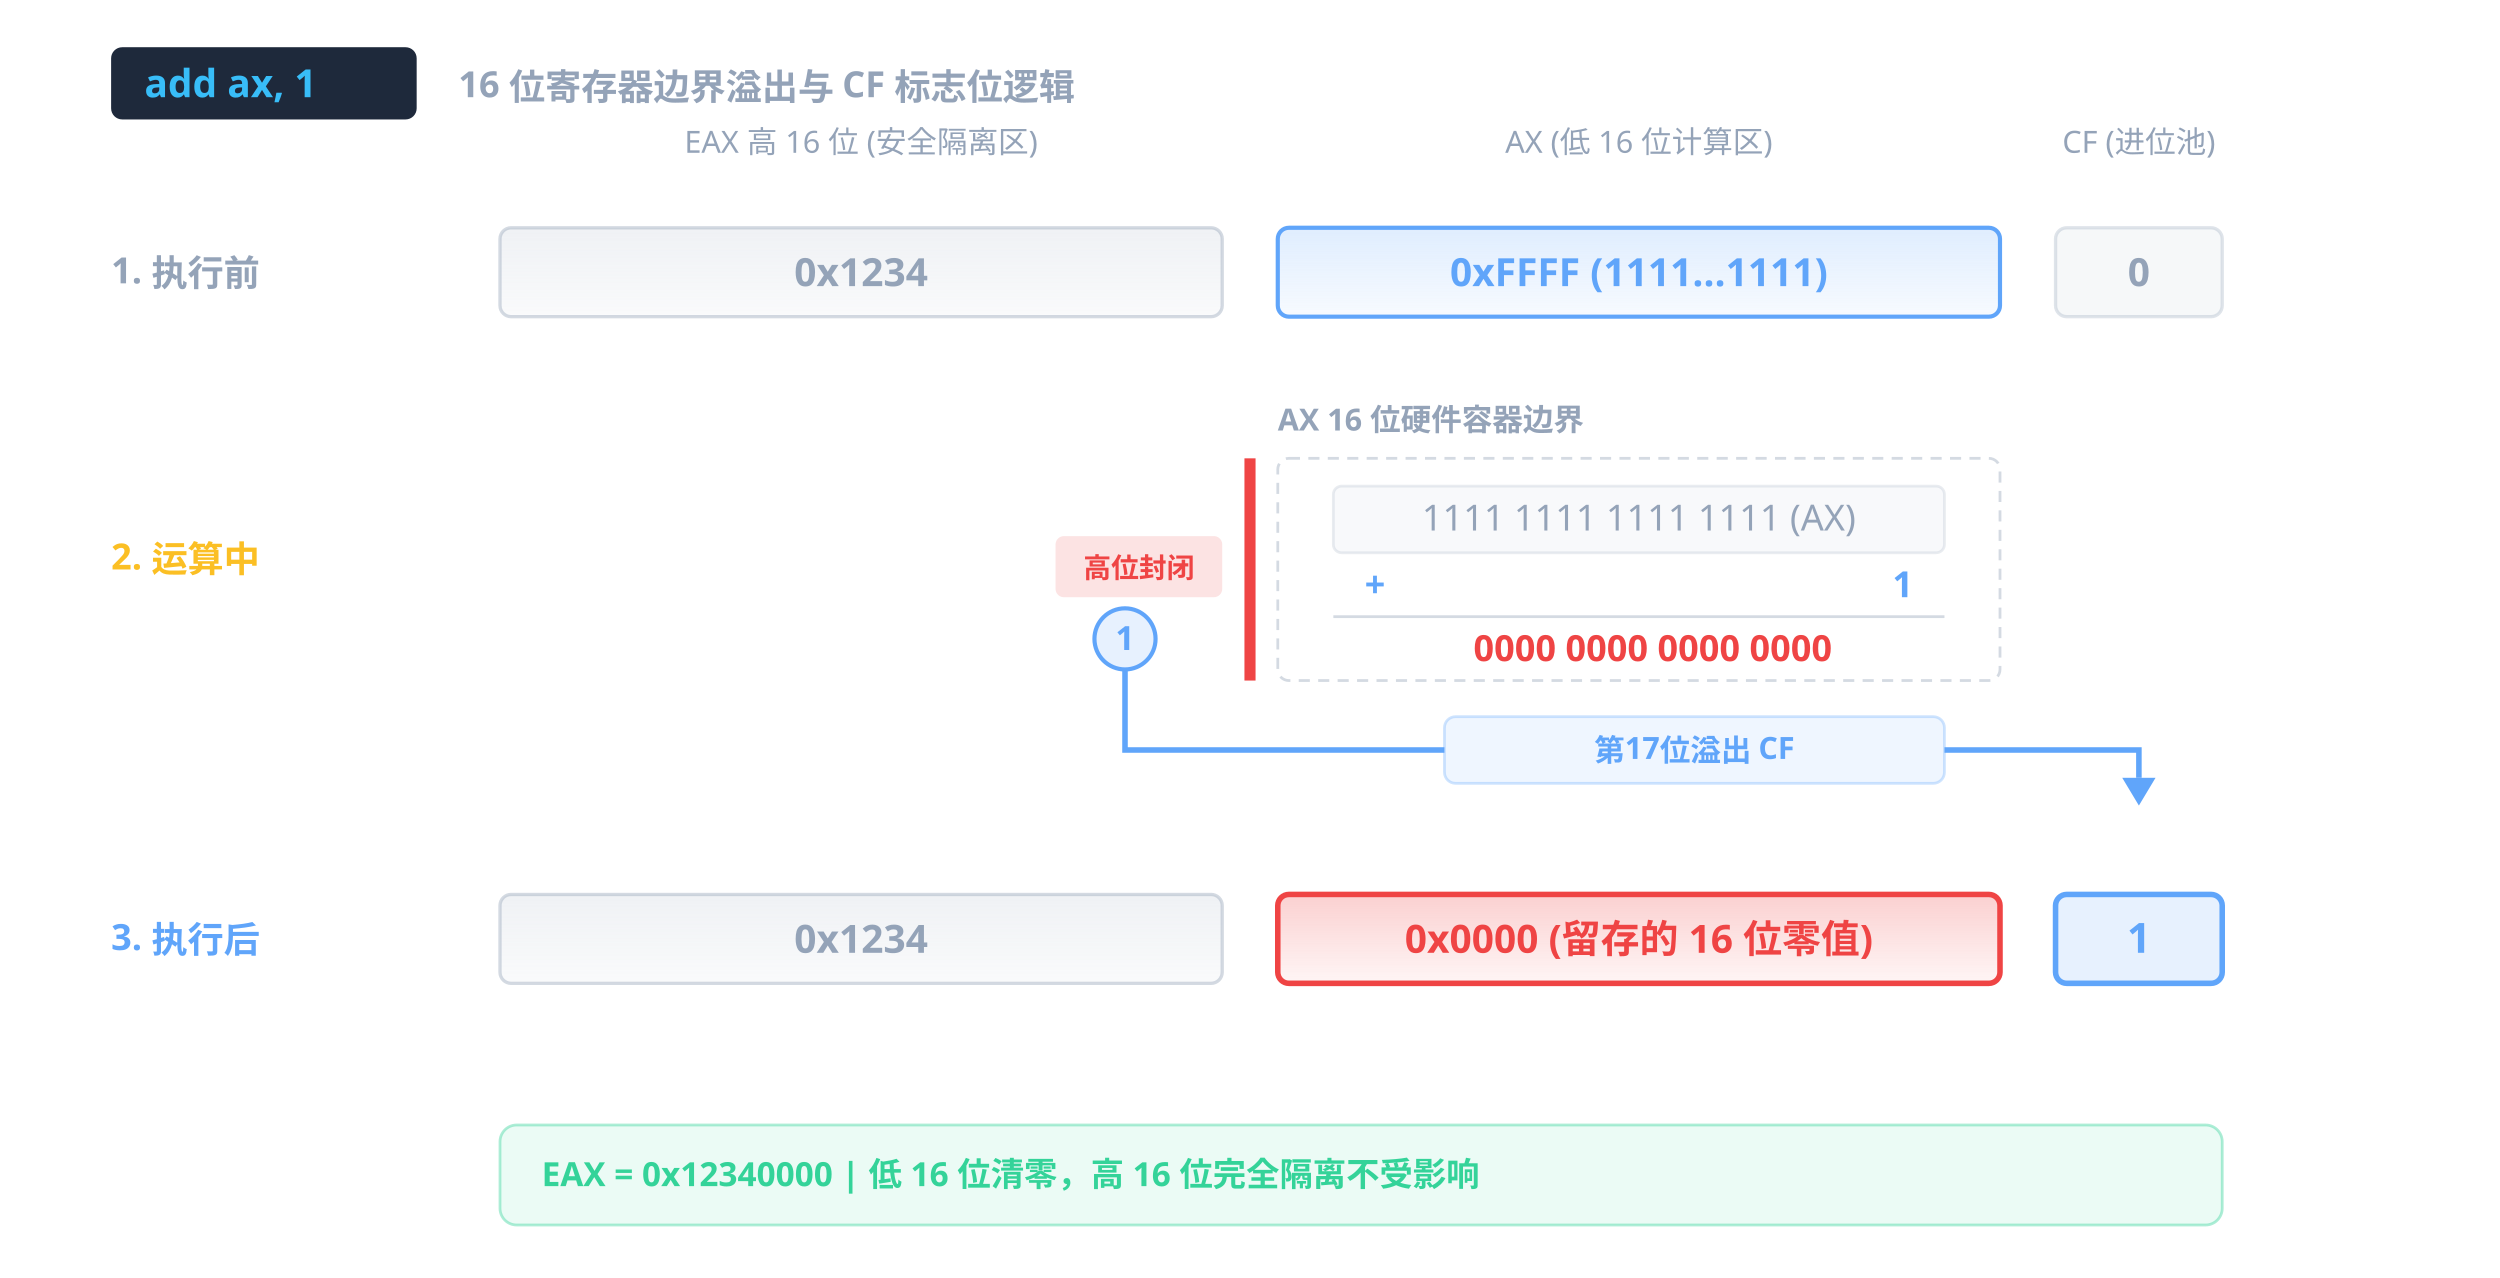
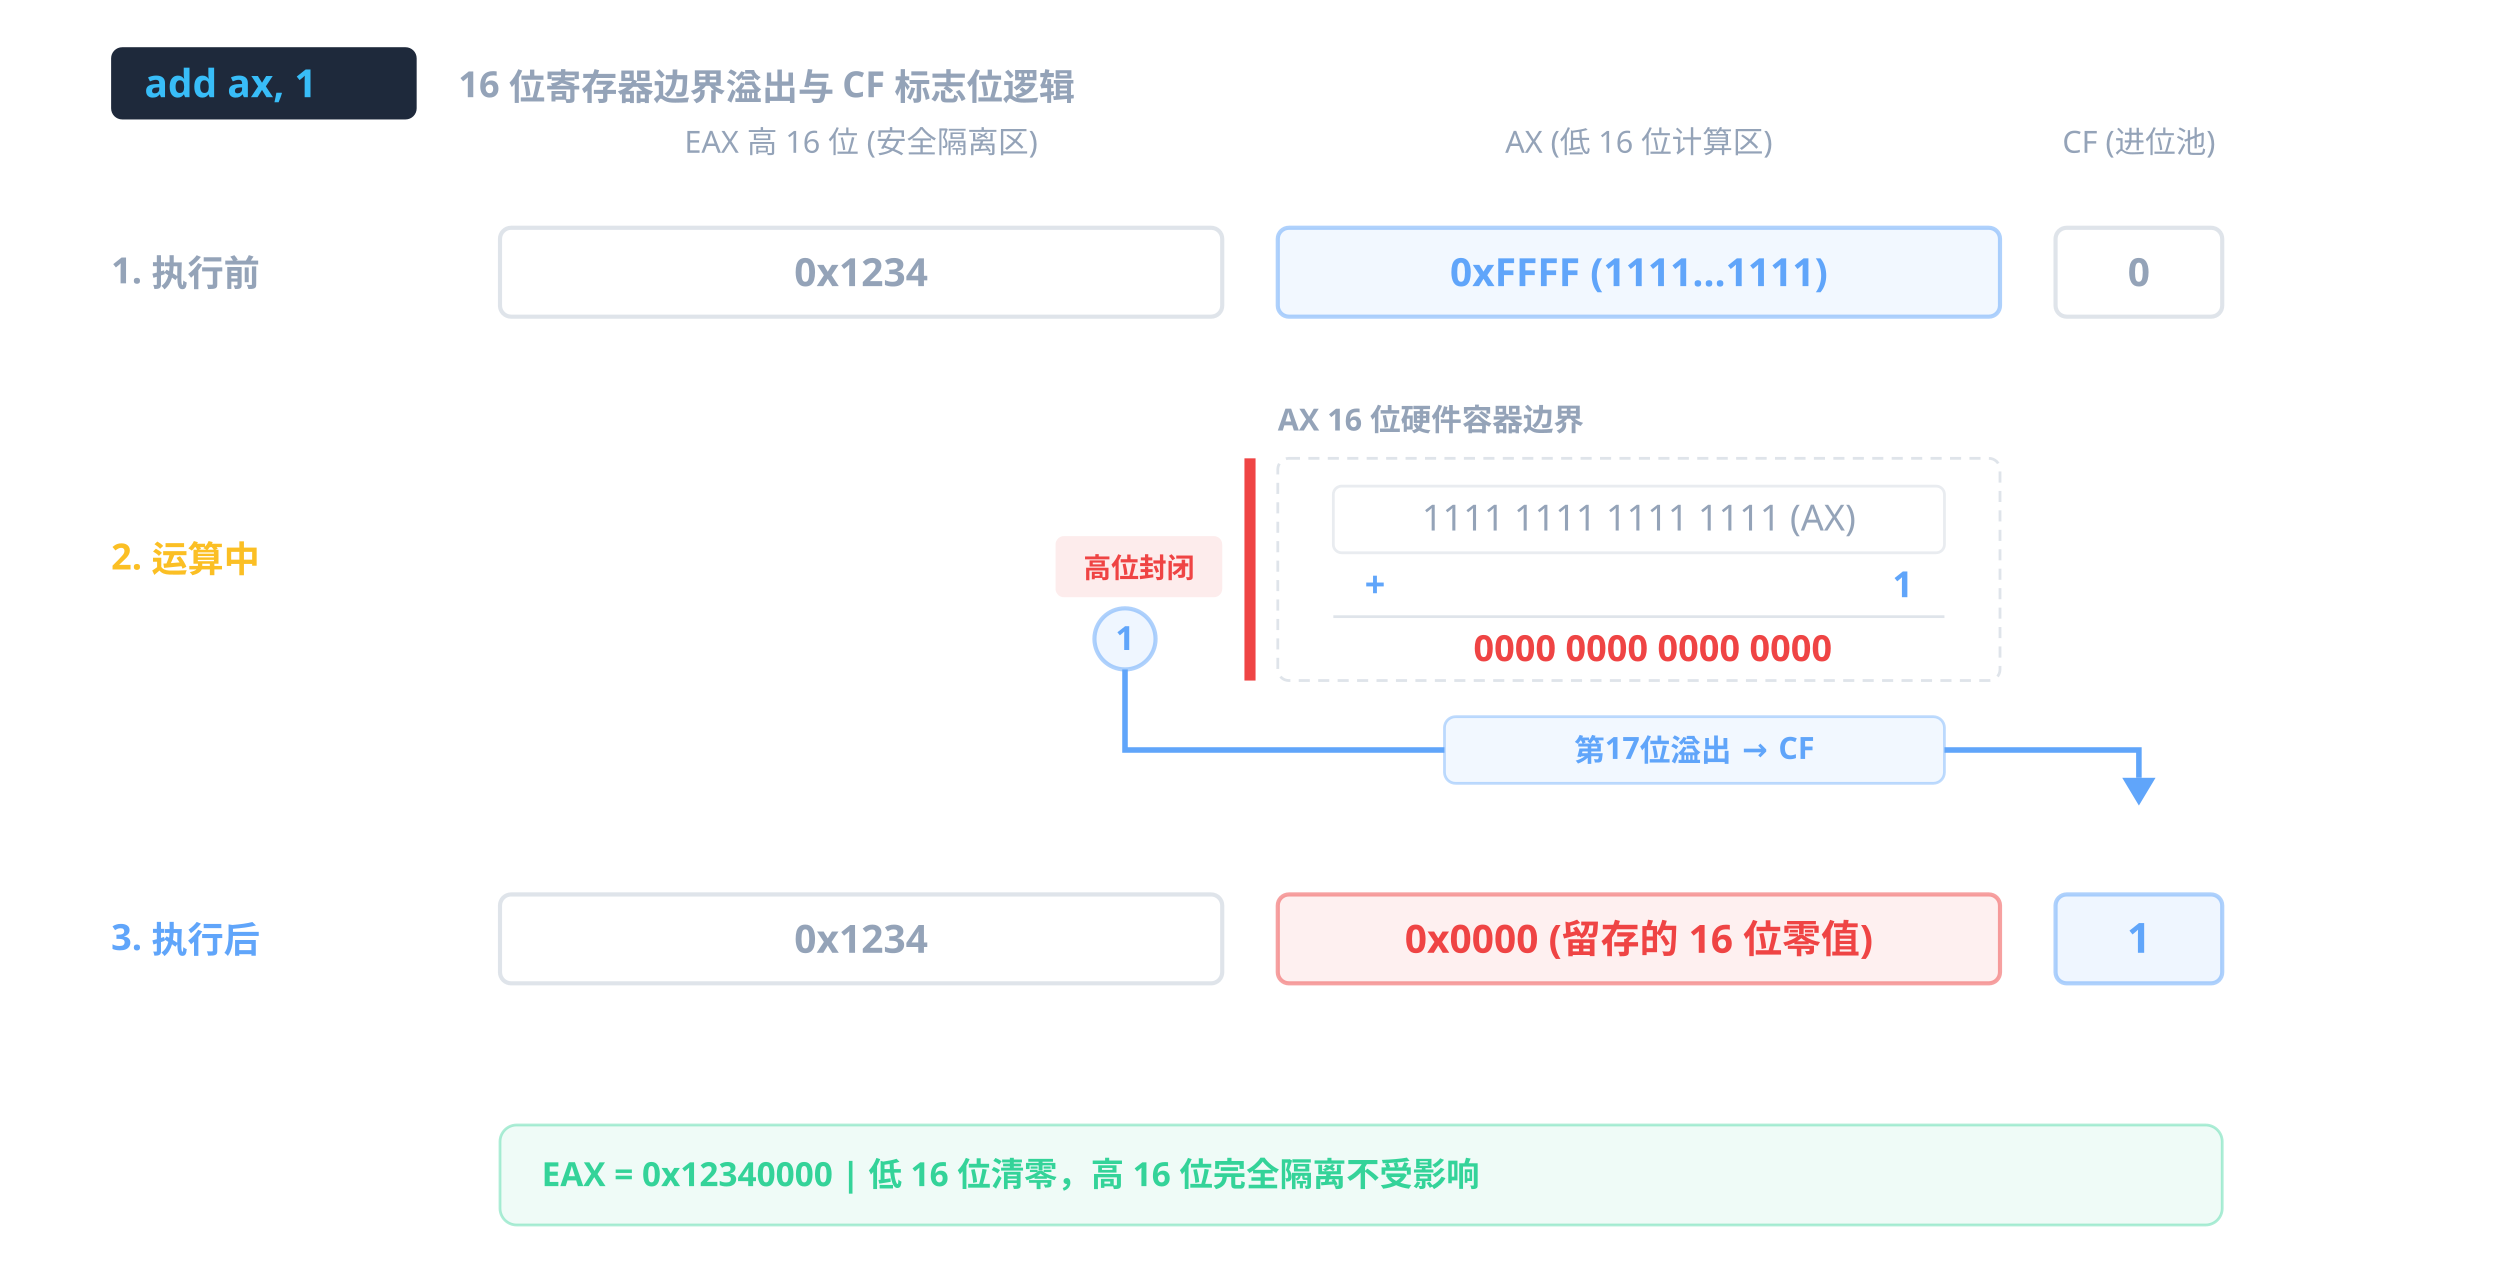
- <svg xmlns="http://www.w3.org/2000/svg" viewBox="0 0 900 460" width="900" font-family="'Noto Sans SC','Microsoft YaHei','PingFang SC','Hiragino Sans GB',sans-serif" font-size="14">
-   <defs>
-     <linearGradient id="greyGrad" x1="0" y1="0" x2="0" y2="1">
-       <stop offset="0%" stop-color="#94a3b8" stop-opacity="0.15" />
-       <stop offset="100%" stop-color="#94a3b8" stop-opacity="0.05" />
-     </linearGradient>
-     <linearGradient id="blueGrad" x1="0" y1="0" x2="0" y2="1">
-       <stop offset="0%" stop-color="#60a5fa" stop-opacity="0.2" />
-       <stop offset="100%" stop-color="#60a5fa" stop-opacity="0.05" />
-     </linearGradient>
-     <linearGradient id="roseGrad" x1="0" y1="0" x2="0" y2="1">
-       <stop offset="0%" stop-color="#ef4444" stop-opacity="0.25" />
-       <stop offset="100%" stop-color="#ef4444" stop-opacity="0.05" />
-     </linearGradient>
-   </defs>
+ <svg xmlns="http://www.w3.org/2000/svg" viewBox="0 0 900 460" width="100%" height="100%" font-family="'Noto Sans SC','Microsoft YaHei','PingFang SC','Hiragino Sans GB',sans-serif" font-size="14">
  <g transform="translate(40, 35)">
    <rect x="0" y="-18" width="110" height="26" rx="4" fill="#1e293b" />
    <text x="12" y="0" fill="#38bdf8" font-size="14" font-weight="bold">add ax, 1</text>
    <text x="125" y="0" fill="#94a3b8" font-size="13" font-weight="600">16 位寄存器边界溢出与 CF 标志位逻辑</text>
  </g>
  <g font-size="11" fill="#94a3b8" text-anchor="middle">
    <text x="310" y="55">EAX 高 16 位 (安全隔离区)</text>
    <text x="590" y="55">AX (低 16 位计算区)</text>
    <text x="770" y="55">CF (进位池)</text>
  </g>
  <g transform="translate(0, 70)">
    <text x="40" y="32" fill="#94a3b8" font-size="13" font-weight="bold">1. 执行前</text>
-     <rect x="180" y="12" width="260" height="32" rx="4" fill="url(#greyGrad)" stroke="#94a3b8" stroke-opacity="0.4" stroke-width="1.2" />
+     <rect x="180" y="12" width="260" height="32" rx="4" fill="none" stroke="#94a3b8" stroke-opacity="0.3" stroke-width="1.5" />
    <text x="310" y="33" text-anchor="middle" fill="#94a3b8" font-size="14" font-weight="bold">0x1234</text>
-     <rect x="460" y="12" width="260" height="32" rx="4" fill="url(#blueGrad)" stroke="#60a5fa" stroke-width="1.5" />
+     <rect x="460" y="12" width="260" height="32" rx="4" fill="#60a5fa" fill-opacity="0.08" stroke="#60a5fa" stroke-opacity="0.5" stroke-width="1.5" />
    <text x="590" y="33" text-anchor="middle" fill="#60a5fa" font-size="14" font-weight="bold">0xFFFF (1111...1111)</text>
-     <rect x="740" y="12" width="60" height="32" rx="4" fill="#94a3b8" fill-opacity="0.08" stroke="#94a3b8" stroke-opacity="0.3" stroke-width="1.2" />
+     <rect x="740" y="12" width="60" height="32" rx="4" fill="none" stroke="#94a3b8" stroke-opacity="0.3" stroke-width="1.5" />
    <text x="770" y="33" text-anchor="middle" fill="#94a3b8" font-size="14" font-weight="bold">0</text>
  </g>
  <g transform="translate(0, 150)">
    <text x="40" y="55" fill="#fbbf24" font-size="13" font-weight="bold">2. 运算中</text>
    <line x1="450" y1="15" x2="450" y2="95" stroke="#ef4444" stroke-width="4" />
-     <rect x="380" y="43" width="60" height="22" rx="3" fill="#ef4444" fill-opacity="0.15" />
+     <rect x="380" y="43" width="60" height="22" rx="3" fill="#ef4444" fill-opacity="0.1" />
    <text x="410" y="58" text-anchor="middle" fill="#ef4444" font-size="10" font-weight="bold">高位封闭</text>
    <text x="460" y="5" fill="#94a3b8" font-size="11" font-weight="bold">AX 16 位硬件容器边界</text>
-     <rect x="460" y="15" width="260" height="80" rx="4" fill="none" stroke="#94a3b8" stroke-opacity="0.4" stroke-dasharray="4,3" />
+     <rect x="460" y="15" width="260" height="80" rx="4" fill="none" stroke="#94a3b8" stroke-opacity="0.3" stroke-dasharray="4,3" />
    <g font-size="13" text-anchor="middle">
-       <rect x="480" y="25" width="220" height="24" rx="3" fill="#94a3b8" fill-opacity="0.06" stroke="#94a3b8" stroke-opacity="0.2" />
+       <rect x="480" y="25" width="220" height="24" rx="3" fill="none" stroke="#94a3b8" stroke-opacity="0.2" stroke-width="1" />
      <text x="590" y="41" fill="#94a3b8">1111 1111 1111 1111 (AX)</text>
      <text x="495" y="65" fill="#60a5fa" font-weight="bold">+</text>
      <text x="685" y="65" fill="#60a5fa" font-weight="bold">1</text>
-       <line x1="480" y1="72" x2="700" y2="72" stroke="#94a3b8" stroke-opacity="0.4" stroke-width="1" />
-       <circle cx="405" cy="80" r="11" fill="#60a5fa" fill-opacity="0.15" stroke="#60a5fa" stroke-width="1.5" />
+       <line x1="480" y1="72" x2="700" y2="72" stroke="#94a3b8" stroke-opacity="0.3" stroke-width="1" />
+       <circle cx="405" cy="80" r="11" fill="#60a5fa" fill-opacity="0.1" stroke="#60a5fa" stroke-opacity="0.5" stroke-width="1.5" />
      <text x="405" y="84" fill="#60a5fa" font-size="12" font-weight="bold">1</text>
      <text x="595" y="88" fill="#ef4444" font-weight="bold">0000 0000 0000 0000</text>
    </g>
    <path d="M405 91 L405 120 L520 120" fill="none" stroke="#60a5fa" stroke-width="2" />
-     <rect x="520" y="108" width="180" height="24" rx="4" fill="#60a5fa" fill-opacity="0.1" stroke="#60a5fa" stroke-opacity="0.3" />
-     <text x="610" y="124" text-anchor="middle" fill="#60a5fa" font-size="11" font-weight="bold">第17位溢出 CF</text>
+     <rect x="520" y="108" width="180" height="24" rx="4" fill="#60a5fa" fill-opacity="0.08" stroke="#60a5fa" stroke-opacity="0.4" stroke-width="1" />
+     <text x="610" y="124" text-anchor="middle" fill="#60a5fa" font-size="11" font-weight="bold">第17位溢出 → CF</text>
    <path d="M700 120 L770 120 L770 130" fill="none" stroke="#60a5fa" stroke-width="2" />
    <polygon points="770,130 764,130 770,140 776,130" fill="#60a5fa" />
  </g>
  <g transform="translate(0, 310)">
    <text x="40" y="32" fill="#60a5fa" font-size="13" font-weight="bold">3. 执行后</text>
-     <rect x="180" y="12" width="260" height="32" rx="4" fill="url(#greyGrad)" stroke="#94a3b8" stroke-opacity="0.4" stroke-width="1.2" />
+     <rect x="180" y="12" width="260" height="32" rx="4" fill="none" stroke="#94a3b8" stroke-opacity="0.3" stroke-width="1.5" />
    <text x="310" y="33" text-anchor="middle" fill="#94a3b8" font-size="14" font-weight="bold">0x1234</text>
-     <rect x="460" y="12" width="260" height="32" rx="4" fill="url(#roseGrad)" stroke="#ef4444" stroke-width="2" />
+     <rect x="460" y="12" width="260" height="32" rx="4" fill="#ef4444" fill-opacity="0.08" stroke="#ef4444" stroke-opacity="0.5" stroke-width="1.5" />
    <text x="590" y="33" text-anchor="middle" fill="#ef4444" font-size="14" font-weight="bold">0x0000 (留存的 16 位零值)</text>
-     <rect x="740" y="12" width="60" height="32" rx="4" fill="#60a5fa" fill-opacity="0.15" stroke="#60a5fa" stroke-width="2" />
+     <rect x="740" y="12" width="60" height="32" rx="4" fill="#60a5fa" fill-opacity="0.1" stroke="#60a5fa" stroke-opacity="0.5" stroke-width="1.5" />
    <text x="770" y="33" text-anchor="middle" fill="#60a5fa" font-size="15" font-weight="bold">1</text>
  </g>
  <g transform="translate(180, 405)">
-     <rect x="0" y="0" width="620" height="36" rx="6" fill="#34d399" fill-opacity="0.1" stroke="#34d399" stroke-opacity="0.4" stroke-width="1" />
+     <rect x="0" y="0" width="620" height="36" rx="6" fill="#34d399" fill-opacity="0.08" stroke="#34d399" stroke-opacity="0.4" stroke-width="1" />
    <text x="15" y="22" fill="#34d399" font-size="12" font-weight="600">EAX = 0x12340000 | 低 16 位清零，高 16 位完全隔离不受影响</text>
  </g>
</svg>
